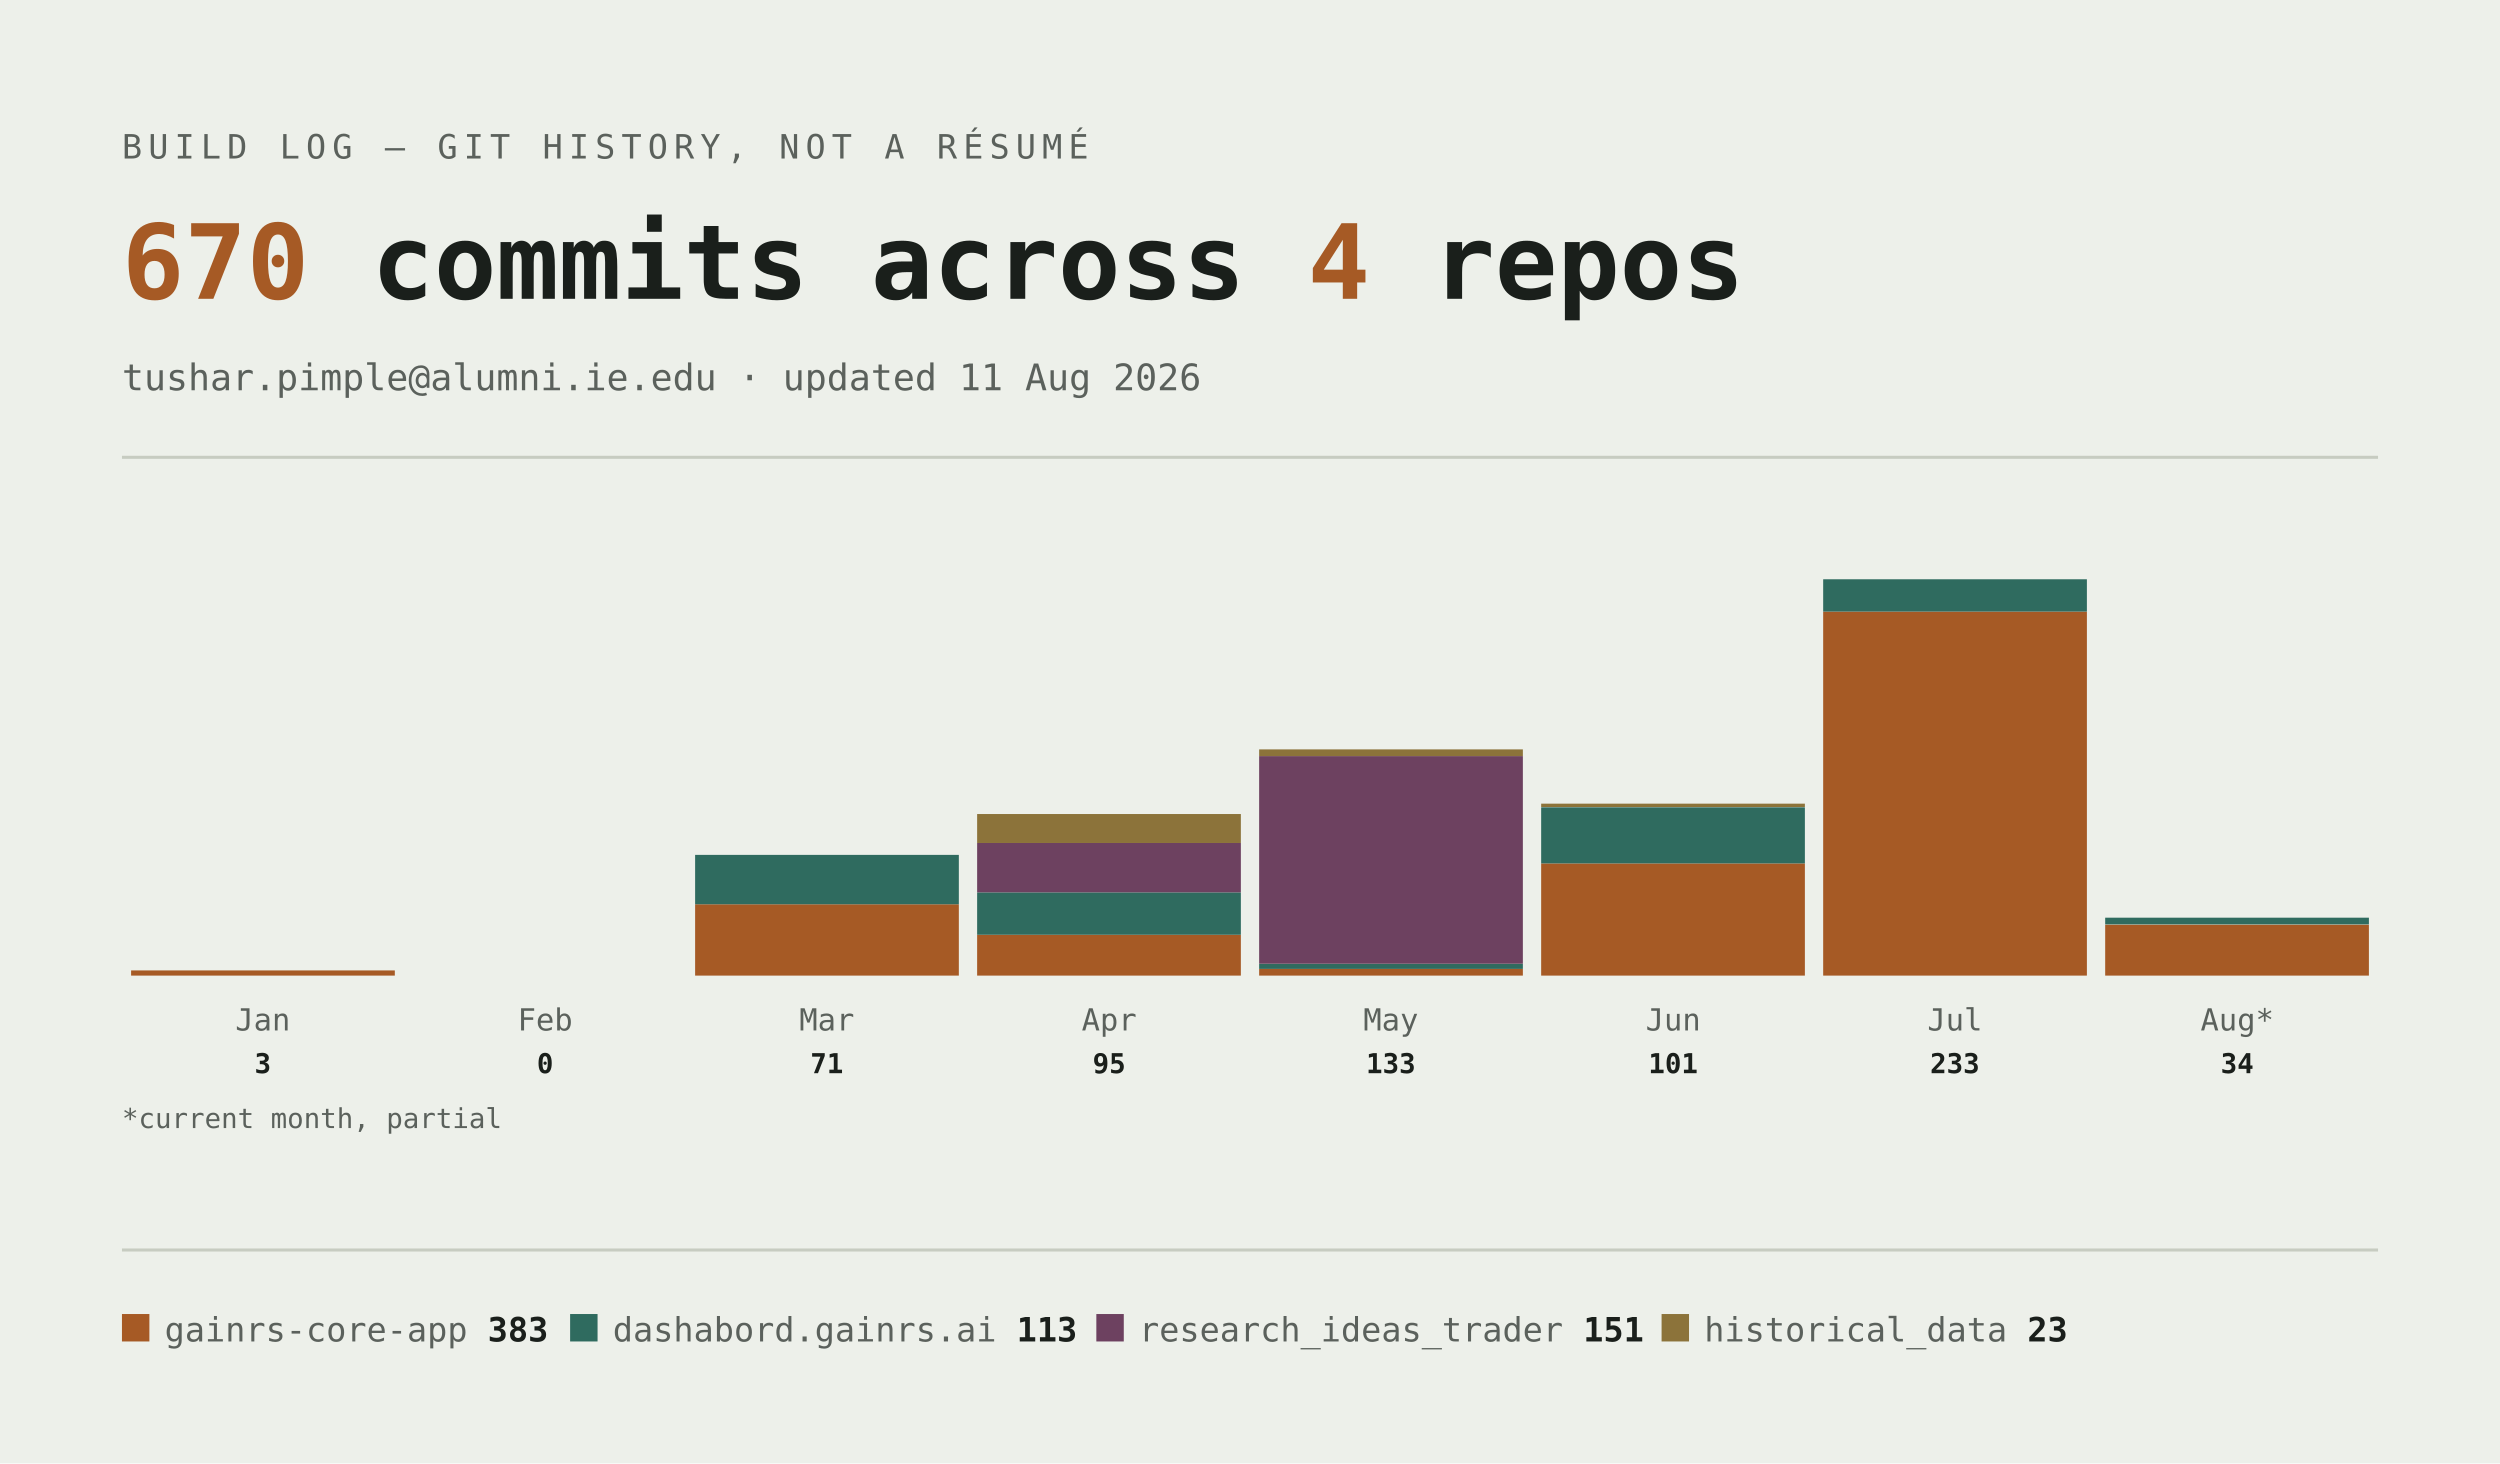
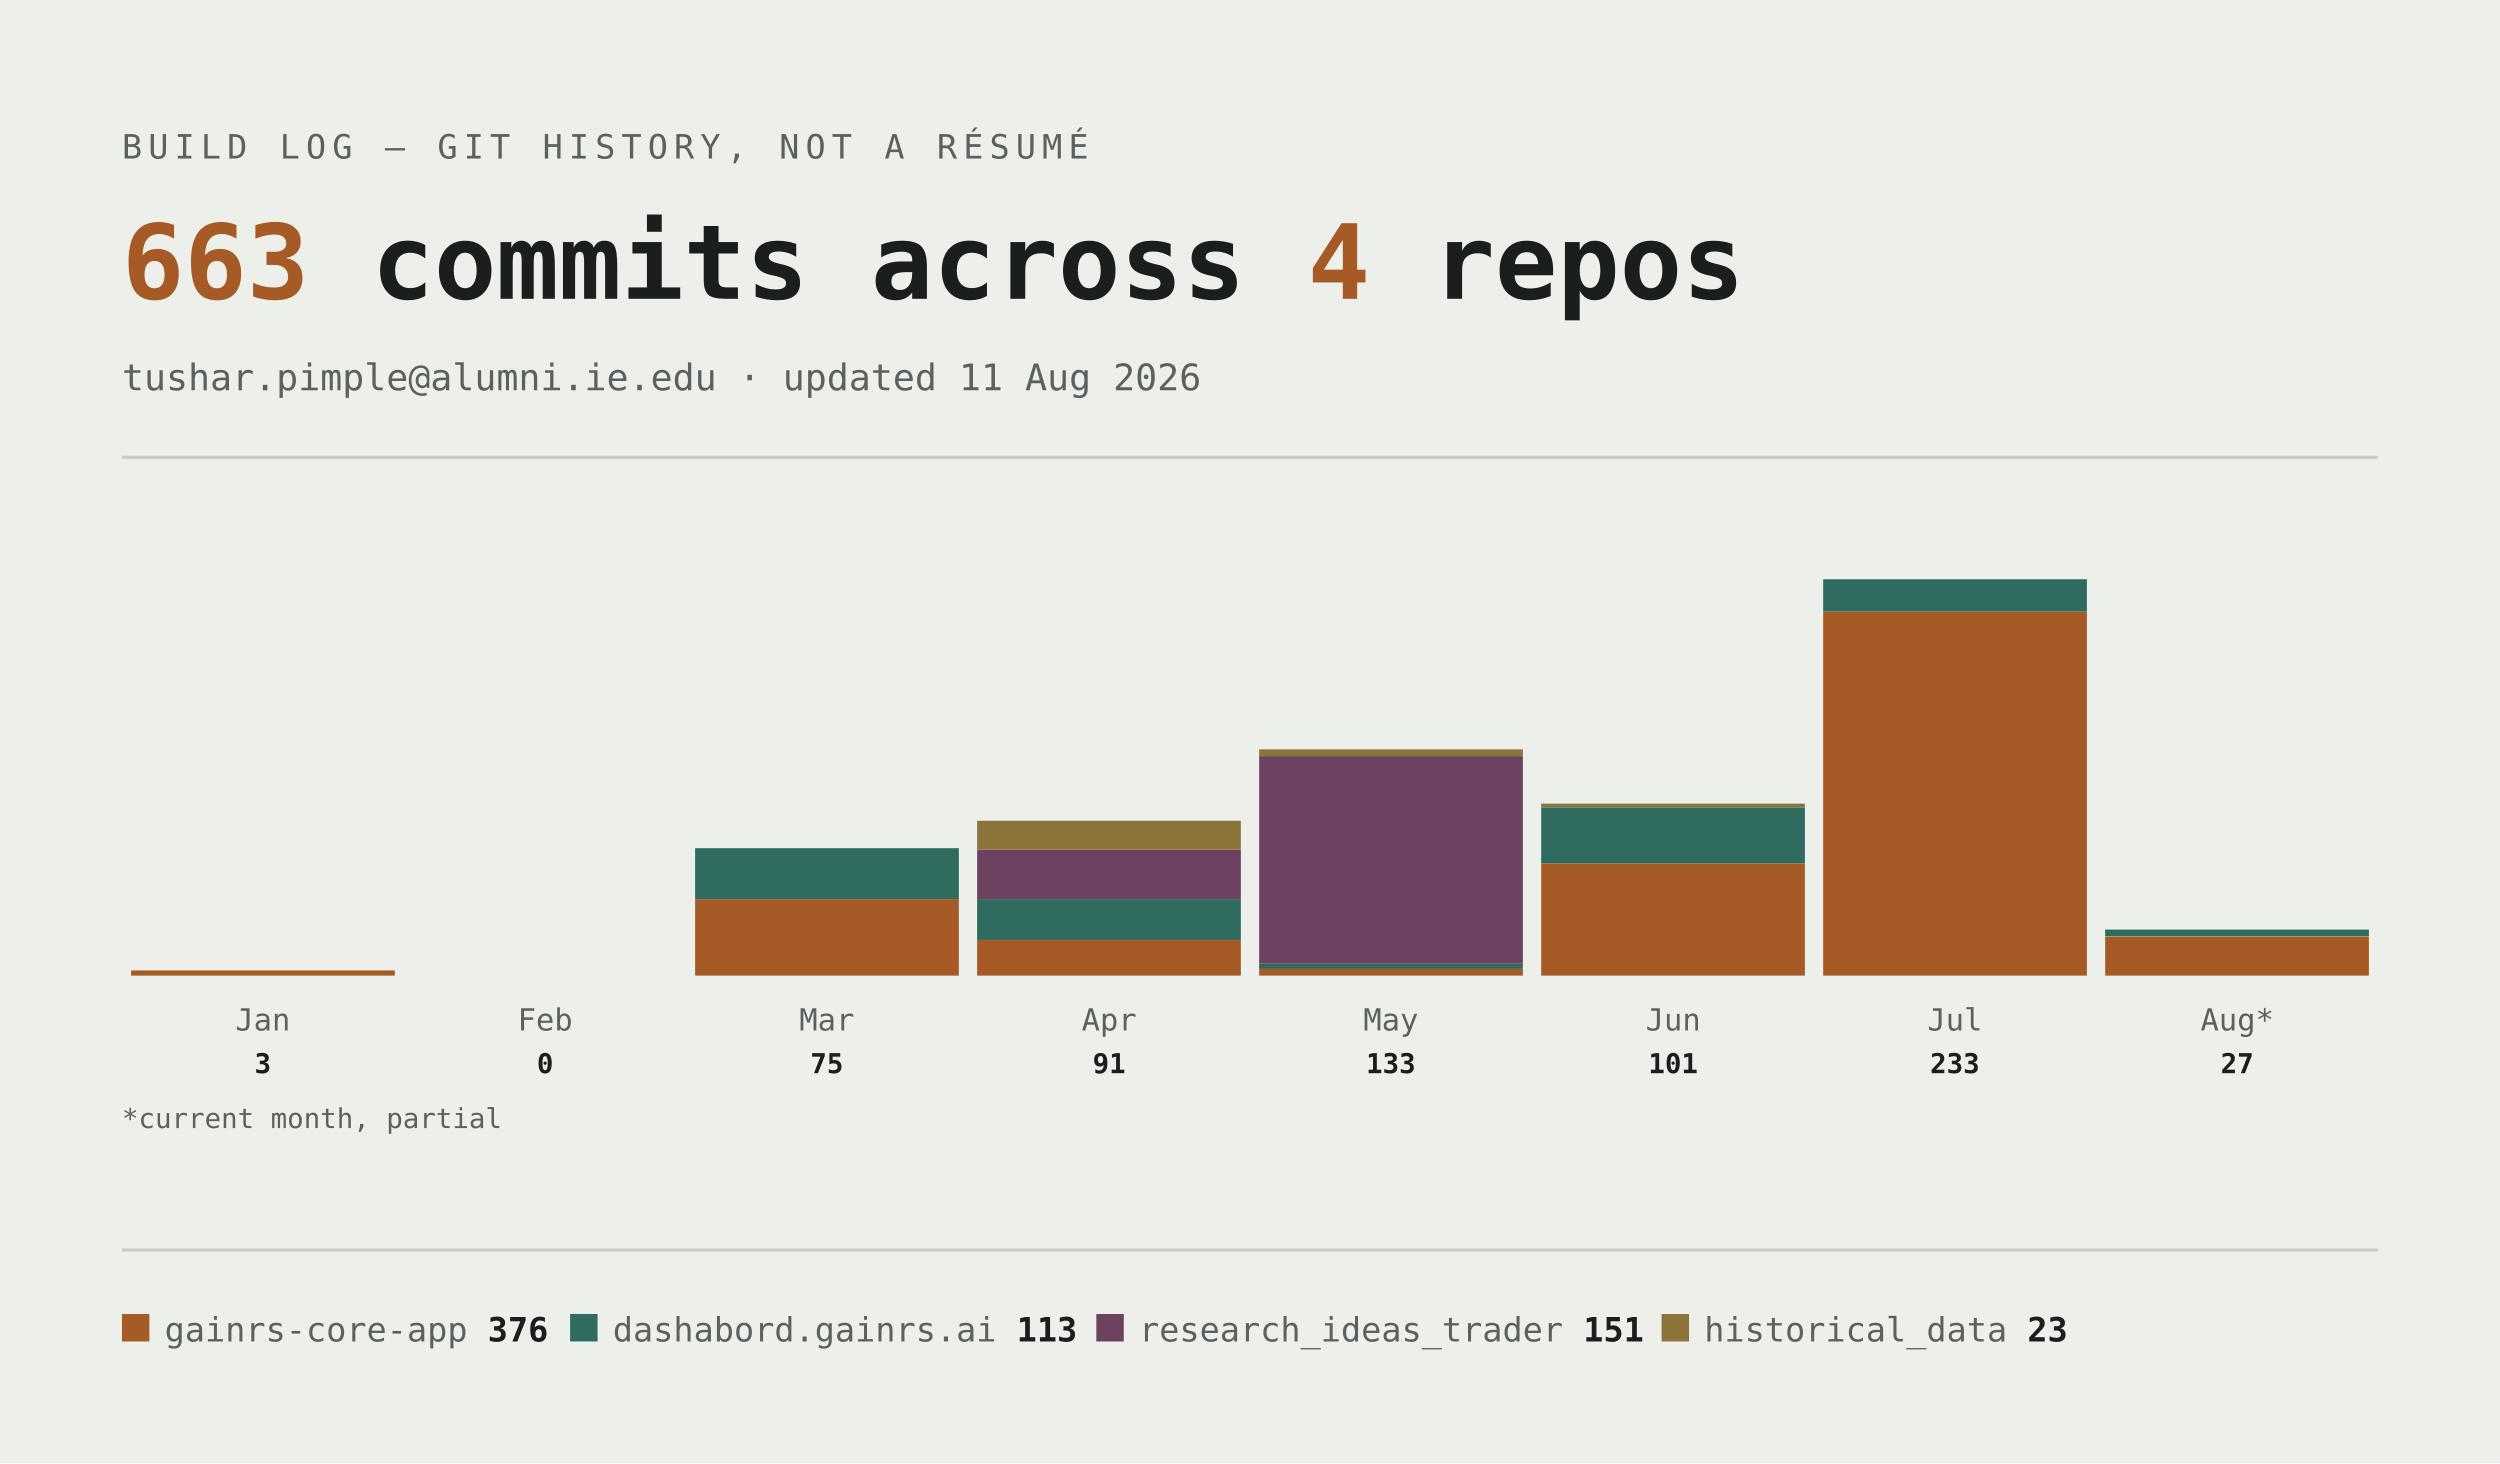
- <svg xmlns="http://www.w3.org/2000/svg" width="820" height="480" viewBox="0 0 820 480" role="img" aria-label="Build log: 670 commits across 4 repos">
+ <svg xmlns="http://www.w3.org/2000/svg" width="820" height="480" viewBox="0 0 820 480" role="img" aria-label="Build log: 663 commits across 4 repos">
  <rect width="820" height="480" fill="#EDF0EA" />
  <text x="40" y="52" font-family="ui-monospace, SFMono-Regular, Menlo, Consolas, monospace" font-size="11" letter-spacing="2" fill="#5B615C">
    BUILD LOG — GIT HISTORY, NOT A RÉSUMÉ
  </text>
  <text x="40" y="98" font-family="ui-monospace, SFMono-Regular, Menlo, Consolas, monospace" font-size="34" font-weight="700" fill="#1A1F1B">
-     <tspan fill="#A65A25">670</tspan> commits across <tspan fill="#A65A25">4</tspan> repos
+     <tspan fill="#A65A25">663</tspan> commits across <tspan fill="#A65A25">4</tspan> repos
  </text>
  <text x="40" y="128" font-family="ui-monospace, SFMono-Regular, Menlo, Consolas, monospace" font-size="12" fill="#5B615C">
    tushar.pimple@alumni.ie.edu · updated 11 Aug 2026
  </text>
  <line x1="40" y1="150" x2="780" y2="150" stroke="#C7CCC1" stroke-width="1" />
  <rect x="43.0" y="318.3" width="86.5" height="1.7" fill="#A65A25" />
-   <rect x="228.0" y="296.6" width="86.5" height="23.4" fill="#A65A25" />
-   <rect x="228.0" y="280.4" width="86.5" height="16.2" fill="#2F6B5F" />
-   <rect x="320.5" y="306.6" width="86.5" height="13.4" fill="#A65A25" />
-   <rect x="320.5" y="292.7" width="86.5" height="13.9" fill="#2F6B5F" />
-   <rect x="320.5" y="276.5" width="86.5" height="16.2" fill="#6D4160" />
-   <rect x="320.5" y="267.0" width="86.5" height="9.5" fill="#8C733A" />
+   <rect x="228.0" y="294.9" width="86.5" height="25.1" fill="#A65A25" />
+   <rect x="228.0" y="278.2" width="86.5" height="16.7" fill="#2F6B5F" />
+   <rect x="320.5" y="308.3" width="86.5" height="11.7" fill="#A65A25" />
+   <rect x="320.5" y="294.9" width="86.5" height="13.4" fill="#2F6B5F" />
+   <rect x="320.5" y="278.7" width="86.5" height="16.2" fill="#6D4160" />
+   <rect x="320.5" y="269.2" width="86.5" height="9.5" fill="#8C733A" />
  <rect x="413.0" y="317.8" width="86.5" height="2.2" fill="#A65A25" />
  <rect x="413.0" y="316.1" width="86.5" height="1.7" fill="#2F6B5F" />
  <rect x="413.0" y="248.0" width="86.5" height="68.1" fill="#6D4160" />
  <rect x="413.0" y="245.8" width="86.5" height="2.2" fill="#8C733A" />
  <rect x="505.5" y="283.2" width="86.5" height="36.8" fill="#A65A25" />
  <rect x="505.5" y="264.8" width="86.5" height="18.4" fill="#2F6B5F" />
  <rect x="505.5" y="263.6" width="86.5" height="1.1" fill="#8C733A" />
  <rect x="598.0" y="200.6" width="86.5" height="119.4" fill="#A65A25" />
  <rect x="598.0" y="190.0" width="86.5" height="10.6" fill="#2F6B5F" />
-   <rect x="690.5" y="303.3" width="86.5" height="16.7" fill="#A65A25" />
-   <rect x="690.5" y="301.0" width="86.5" height="2.2" fill="#2F6B5F" />
+   <rect x="690.5" y="307.2" width="86.5" height="12.8" fill="#A65A25" />
+   <rect x="690.5" y="304.9" width="86.5" height="2.2" fill="#2F6B5F" />
  <text x="86.2" y="338" font-family="ui-monospace, SFMono-Regular, Menlo, Consolas, monospace" font-size="10" fill="#5B615C" text-anchor="middle">Jan</text>
  <text x="86.2" y="352" font-family="ui-monospace, SFMono-Regular, Menlo, Consolas, monospace" font-size="9" font-weight="600" fill="#1A1F1B" text-anchor="middle">3</text>
  <text x="178.8" y="338" font-family="ui-monospace, SFMono-Regular, Menlo, Consolas, monospace" font-size="10" fill="#5B615C" text-anchor="middle">Feb</text>
  <text x="178.8" y="352" font-family="ui-monospace, SFMono-Regular, Menlo, Consolas, monospace" font-size="9" font-weight="600" fill="#1A1F1B" text-anchor="middle">0</text>
  <text x="271.2" y="338" font-family="ui-monospace, SFMono-Regular, Menlo, Consolas, monospace" font-size="10" fill="#5B615C" text-anchor="middle">Mar</text>
-   <text x="271.2" y="352" font-family="ui-monospace, SFMono-Regular, Menlo, Consolas, monospace" font-size="9" font-weight="600" fill="#1A1F1B" text-anchor="middle">71</text>
+   <text x="271.2" y="352" font-family="ui-monospace, SFMono-Regular, Menlo, Consolas, monospace" font-size="9" font-weight="600" fill="#1A1F1B" text-anchor="middle">75</text>
  <text x="363.8" y="338" font-family="ui-monospace, SFMono-Regular, Menlo, Consolas, monospace" font-size="10" fill="#5B615C" text-anchor="middle">Apr</text>
-   <text x="363.8" y="352" font-family="ui-monospace, SFMono-Regular, Menlo, Consolas, monospace" font-size="9" font-weight="600" fill="#1A1F1B" text-anchor="middle">95</text>
+   <text x="363.8" y="352" font-family="ui-monospace, SFMono-Regular, Menlo, Consolas, monospace" font-size="9" font-weight="600" fill="#1A1F1B" text-anchor="middle">91</text>
  <text x="456.2" y="338" font-family="ui-monospace, SFMono-Regular, Menlo, Consolas, monospace" font-size="10" fill="#5B615C" text-anchor="middle">May</text>
  <text x="456.2" y="352" font-family="ui-monospace, SFMono-Regular, Menlo, Consolas, monospace" font-size="9" font-weight="600" fill="#1A1F1B" text-anchor="middle">133</text>
  <text x="548.8" y="338" font-family="ui-monospace, SFMono-Regular, Menlo, Consolas, monospace" font-size="10" fill="#5B615C" text-anchor="middle">Jun</text>
  <text x="548.8" y="352" font-family="ui-monospace, SFMono-Regular, Menlo, Consolas, monospace" font-size="9" font-weight="600" fill="#1A1F1B" text-anchor="middle">101</text>
  <text x="641.2" y="338" font-family="ui-monospace, SFMono-Regular, Menlo, Consolas, monospace" font-size="10" fill="#5B615C" text-anchor="middle">Jul</text>
  <text x="641.2" y="352" font-family="ui-monospace, SFMono-Regular, Menlo, Consolas, monospace" font-size="9" font-weight="600" fill="#1A1F1B" text-anchor="middle">233</text>
  <text x="733.8" y="338" font-family="ui-monospace, SFMono-Regular, Menlo, Consolas, monospace" font-size="10" fill="#5B615C" text-anchor="middle">Aug*</text>
-   <text x="733.8" y="352" font-family="ui-monospace, SFMono-Regular, Menlo, Consolas, monospace" font-size="9" font-weight="600" fill="#1A1F1B" text-anchor="middle">34</text>
+   <text x="733.8" y="352" font-family="ui-monospace, SFMono-Regular, Menlo, Consolas, monospace" font-size="9" font-weight="600" fill="#1A1F1B" text-anchor="middle">27</text>
  <text x="40" y="370" font-family="ui-monospace, SFMono-Regular, Menlo, Consolas, monospace" font-size="9" fill="#5B615C">
    *current month, partial
  </text>
  <line x1="40" y1="410" x2="780" y2="410" stroke="#C7CCC1" stroke-width="1" />
  <rect x="40" y="431" width="9" height="9" fill="#A65A25" />
-   <text x="54" y="440" font-family="ui-monospace, SFMono-Regular, Menlo, Consolas, monospace" font-size="11" fill="#5B615C">gainrs-core-app <tspan font-weight="700" fill="#1A1F1B">383</tspan>
+   <text x="54" y="440" font-family="ui-monospace, SFMono-Regular, Menlo, Consolas, monospace" font-size="11" fill="#5B615C">gainrs-core-app <tspan font-weight="700" fill="#1A1F1B">376</tspan>
  </text>
  <rect x="187.0" y="431" width="9" height="9" fill="#2F6B5F" />
  <text x="201.0" y="440" font-family="ui-monospace, SFMono-Regular, Menlo, Consolas, monospace" font-size="11" fill="#5B615C">dashabord.gainrs.ai <tspan font-weight="700" fill="#1A1F1B">113</tspan>
  </text>
  <rect x="359.6" y="431" width="9" height="9" fill="#6D4160" />
  <text x="373.6" y="440" font-family="ui-monospace, SFMono-Regular, Menlo, Consolas, monospace" font-size="11" fill="#5B615C">research_ideas_trader <tspan font-weight="700" fill="#1A1F1B">151</tspan>
  </text>
  <rect x="545.0" y="431" width="9" height="9" fill="#8C733A" />
  <text x="559.0" y="440" font-family="ui-monospace, SFMono-Regular, Menlo, Consolas, monospace" font-size="11" fill="#5B615C">historical_data <tspan font-weight="700" fill="#1A1F1B">23</tspan>
  </text>
</svg>
